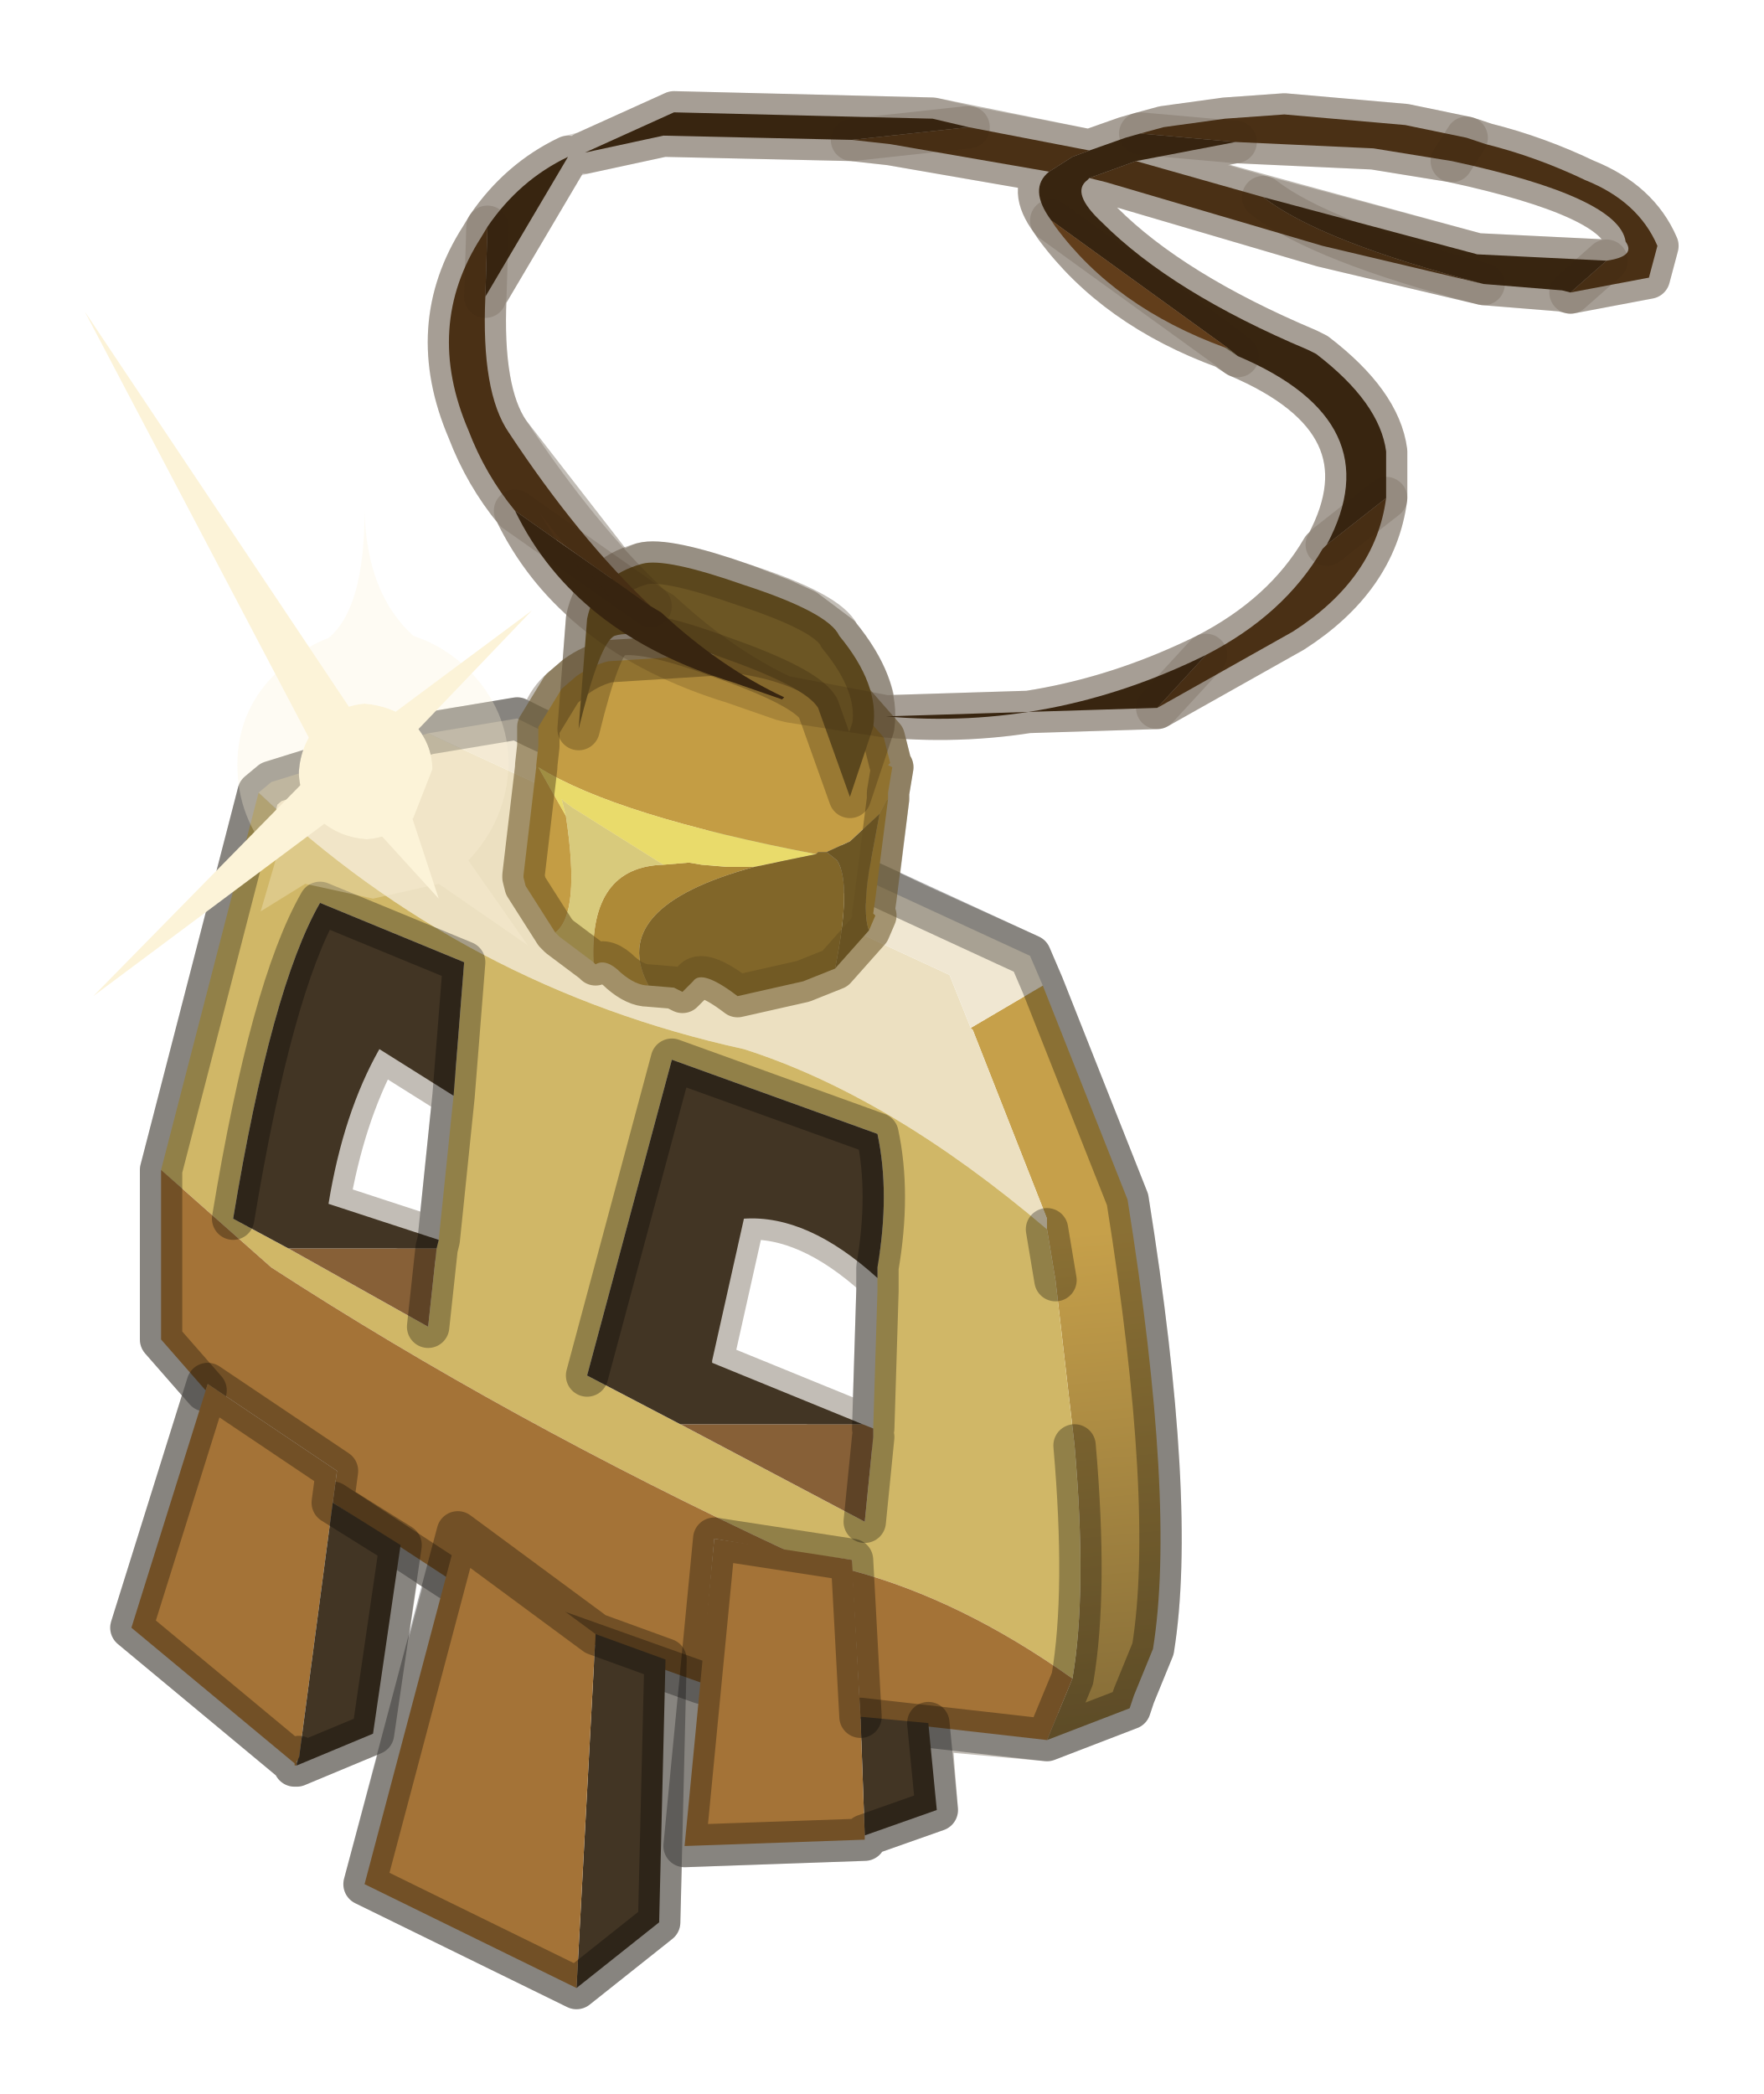
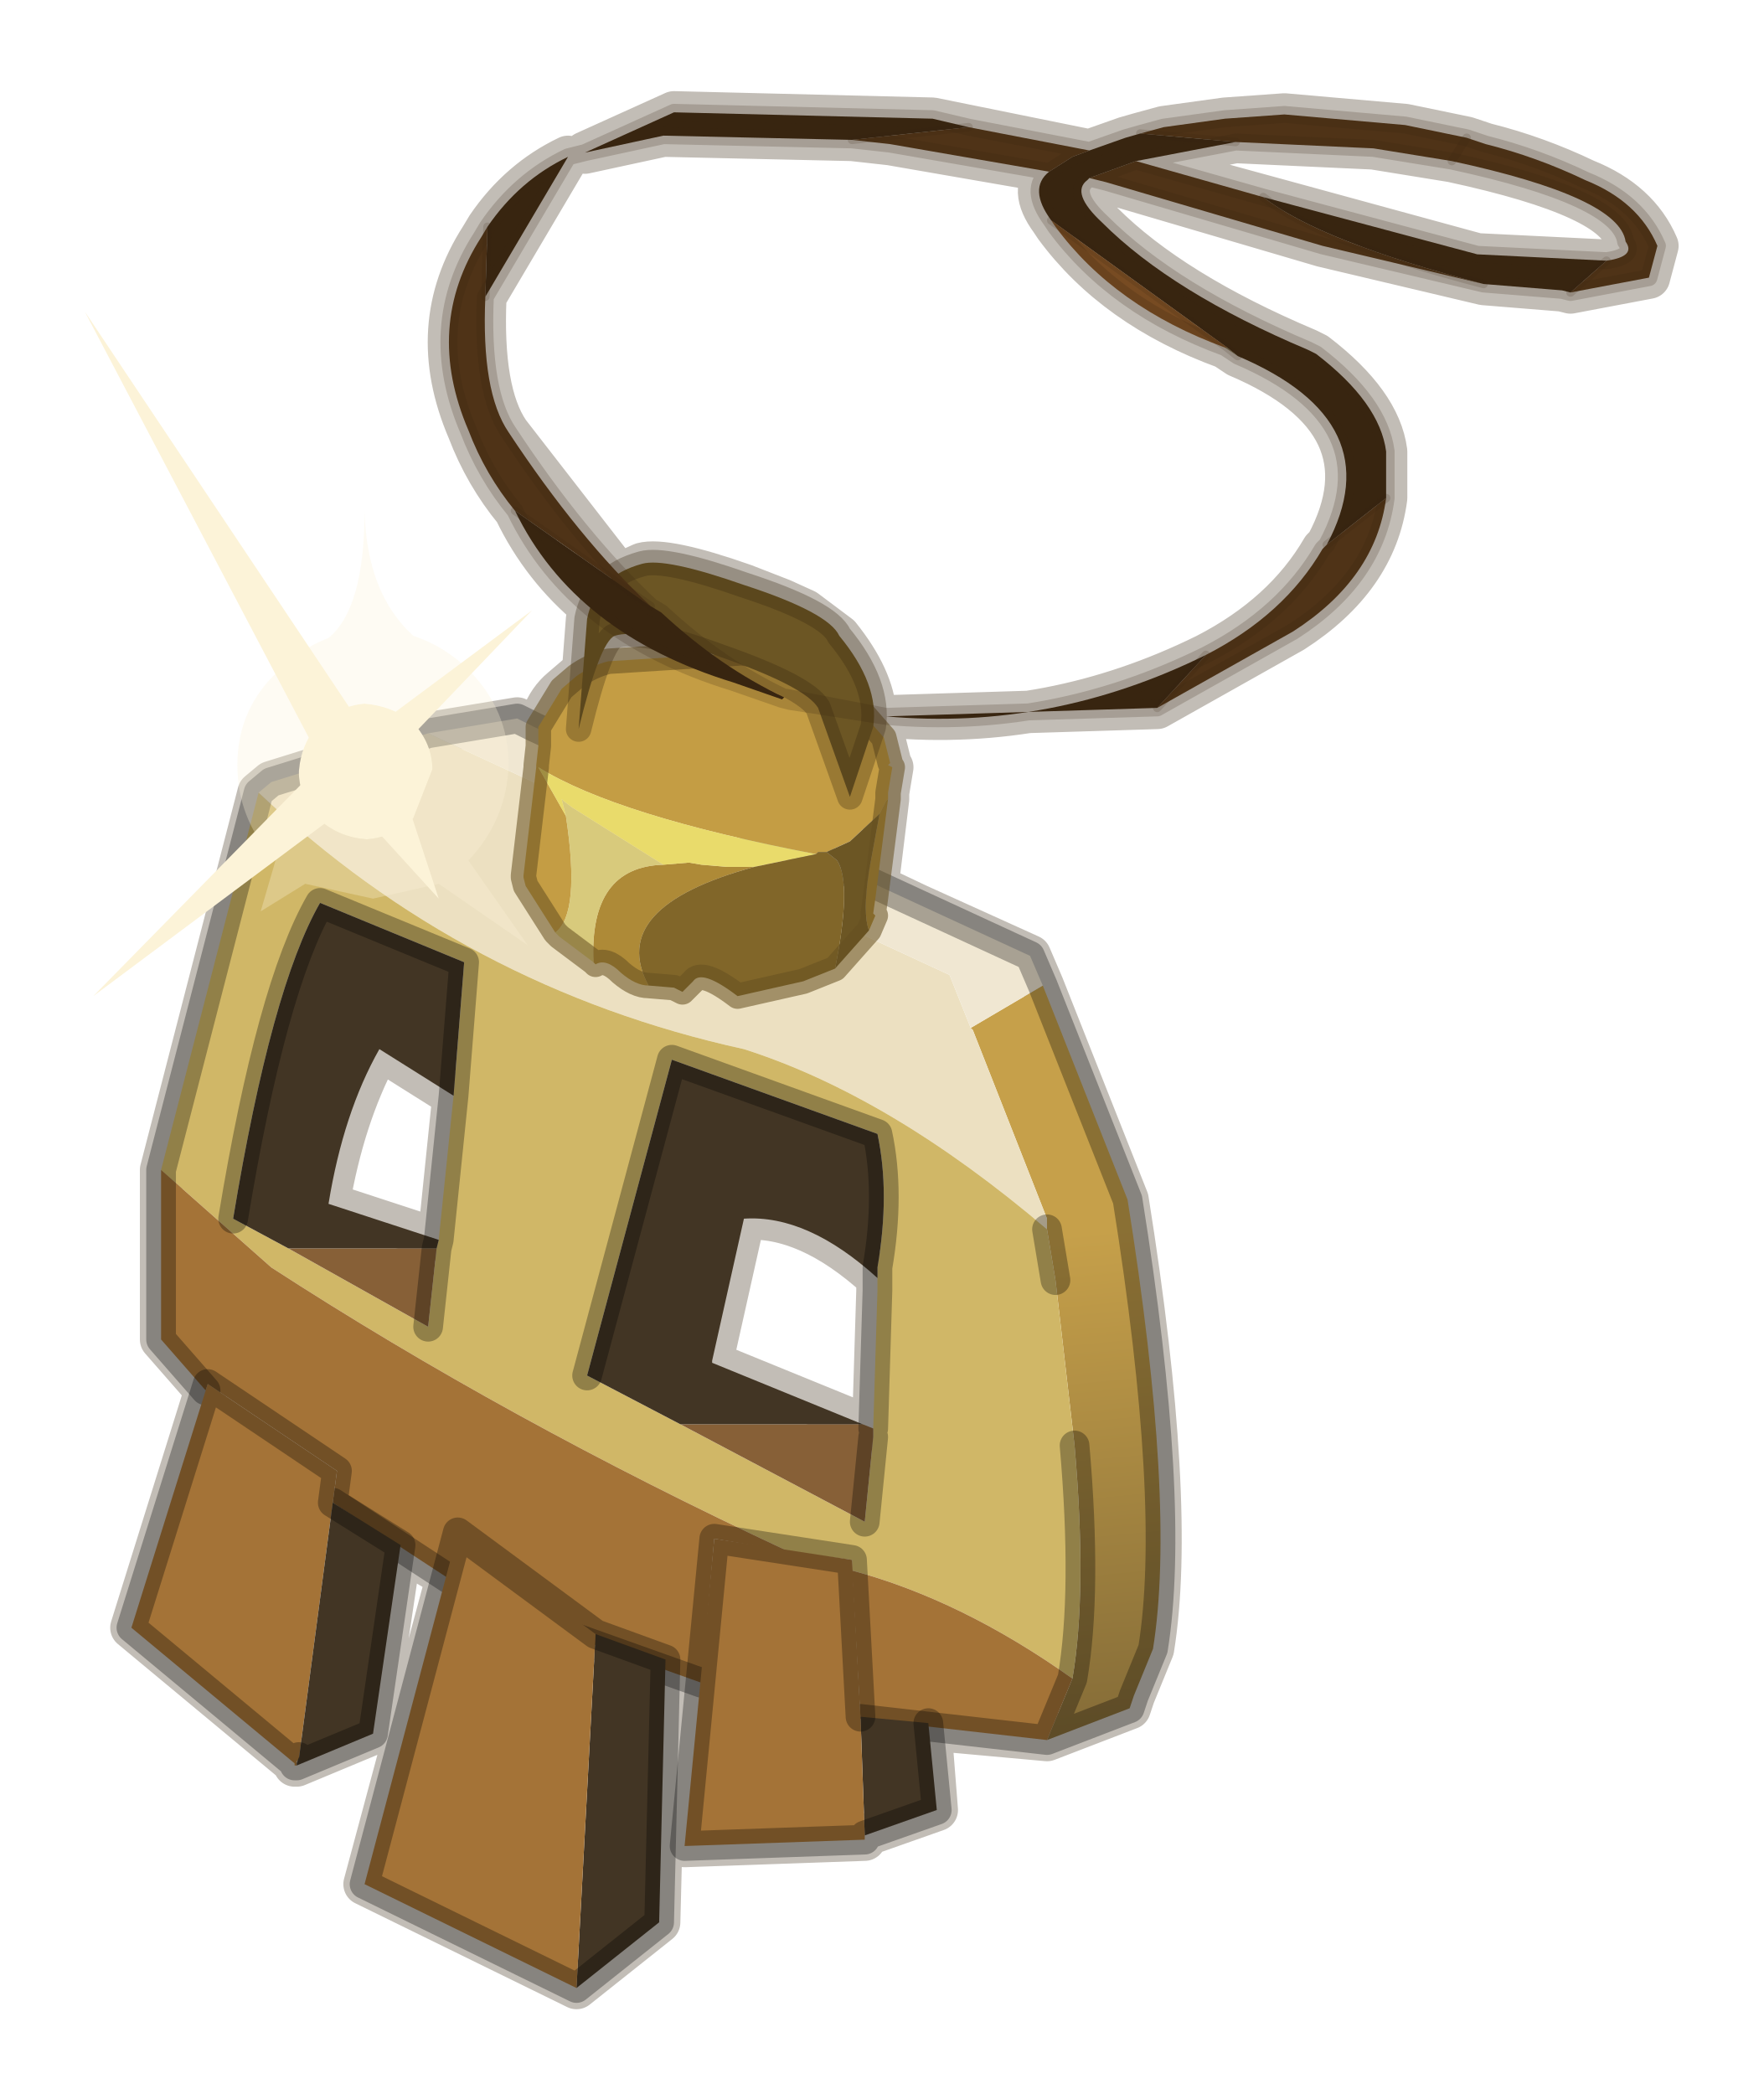
<svg xmlns="http://www.w3.org/2000/svg" xmlns:xlink="http://www.w3.org/1999/xlink" width="41.6" height="49.4" viewBox="254.4 175.8 41.6 49.4">
  <g transform="matrix(1, 0, 0, 1, 0, 0)">
    <use xlink:href="#object-0" width="37.6" height="45.45" transform="matrix(1, 0, 0, 1, 256.4, 177.75)" />
  </g>
  <defs>
    <g transform="matrix(1, 0, 0, 1, -256.4, -177.75)" id="object-0">
      <path fill="none" stroke="#382510" stroke-opacity="0.302" stroke-width="1" stroke-linecap="round" stroke-linejoin="round" d="M293.5 181.6Q293.05 180.55 291.8 180.05Q290.65 179.5 289.45 179.2L289 179.05L287.55 178.75L284.7 178.5L283.3 178.6L281.85 178.8L281.3 178.95L280.95 179.05L280.1 179.35L276.4 178.6L270.3 178.45L268.2 179.4L270.05 179L274.5 179.1L275.4 179.2L279.15 179.85Q278.65 180.25 279.2 181L279.3 181.15Q280.7 183.05 283.3 184L283.6 184.2Q287.25 185.75 285.7 188.65L285.6 188.75Q284.7 190.3 282.85 191.25Q279.2 193.05 275.3 192.7L281.7 192.5L284.9 190.7Q286.85 189.45 287.1 187.55L287.1 186.45Q286.95 185.3 285.45 184.15L285.25 184.05Q282.05 182.7 280.4 181.05Q279.65 180.35 280.05 180.05L280.1 180L280.5 180.1L285.6 181.6L289.4 182.5L291.25 182.65L291.45 182.7L293.3 182.35L293.5 181.6M286.8 179.3L288.65 179.6Q292.6 180.45 292.75 181.5Q293 181.85 292.3 181.95L289.25 181.8L281.2 179.6L283.55 179.15L286.8 179.3M274.2 190.8Q275 191.8 275.05 192.65L275 192.95L275.25 193.2L275.4 193.8L275.35 193.85L275.45 193.9L275.35 194.5L275.35 194.65L275.1 196.7L276.05 197.15L278.7 198.35L279 199.05L281 204.1Q282.15 211.3 281.6 214.7L281.15 215.8L281.05 216.1L279.1 216.85L276.35 216.6L276.5 218.5L274.8 219.1L274.8 219.2L270.55 219.35L270.95 215.5L270.1 215.25L269.95 221.15L268 222.7L263 220.25L264.95 213L263.85 212.35L263.2 216.7L261.4 217.45L261.35 217.45L261.35 217.4L257.5 214.2L259.25 208.6L258.2 207.4L258.2 203.4L260.5 194.5L260.8 194.25L264.5 193.1L266.6 192.75L267 192.95L267.1 193L267.1 192.95L267.2 192.7Q267.35 192.3 267.65 192.05L268 191.75L268.15 191.7L268.25 190.4L268.35 190.15Q267.2 189.2 266.55 187.85Q265.85 187 265.45 185.95Q264.4 183.5 265.75 181.4L265.9 181.15Q266.65 180.05 267.8 179.5L265.85 182.8Q265.75 185.05 266.4 186L269 189.35L269.55 189.1Q270.1 188.95 271.95 189.6L272.85 189.95L273.4 190.2L274.2 190.8M275.1 206.25L275 209.5L271.2 207.95L271.2 207.9L271.95 204.55Q273.45 204.45 275.1 205.95L275.1 206.25M269.15 190.75L268.9 190.8L268.5 191.5L268.75 191.4L269.85 191.15L269.15 190.75M263.35 200.55L265.1 201.65L264.75 205.05L262.15 204.2Q262.5 202.15 263.3 200.65L263.35 200.55M261.45 217.35L261.4 217.35L261.4 217.4L261.45 217.35" />
      <path fill-rule="evenodd" fill="url(#gradient-L7ce04a024eef3f1d72baf44871a60147)" stroke="none" d="M279.1 204.8L279.1 204.55L277.35 200.1L277.3 200.05L279 199.05L281 204.1Q282.15 211.3 281.6 214.7L281.15 215.8L281.05 216.1L279.1 216.85L279.7 215.4Q280.05 213.35 279.75 209.9L279.3 206L279.1 204.8" />
      <path fill-rule="evenodd" fill="#ece0c1" stroke="none" d="M277.3 200.05L277.35 200.1L279.1 204.55L279.1 204.8Q275.4 201.65 271.95 200.55Q265.35 199.1 260.5 194.5L260.8 194.25L264.5 193.1L276.8 198.8L277.3 200.05" />
      <path fill-rule="evenodd" fill="#d0b767" stroke="none" d="M279.1 204.8L279.3 206L279.75 209.9Q280.05 213.35 279.7 215.4Q277.1 213.55 274.5 212.85L274.5 212.6L273 212.4Q266.35 209.3 260.8 205.7L258.2 203.4L260.5 194.5Q265.35 199.1 271.95 200.55Q275.4 201.65 279.1 204.8M275 209.5L275.1 206.25L275.1 205.95L275.1 205.7Q275.4 203.95 275.1 202.55L270.25 200.8L268.25 208.25L270.45 209.4L274.8 211.7L275 209.7L275 209.5M265.1 201.65L265.35 198.5L261.95 197.1Q260.8 199.1 259.9 204.55L261.2 205.25L264.5 207.1L264.7 205.25L264.75 205.05L265.1 201.65" />
      <path fill-rule="evenodd" fill="#a47337" stroke="none" d="M279.7 215.4L279.1 216.85L274.7 216.35L274.5 212.85Q277.1 213.55 279.7 215.4M273 212.4L271.25 212.1L270.95 215.5L267.3 214.2L265.2 212.25L265 213.05L262.25 211.25L262.35 210.5L259.3 208.45L259.25 208.6L258.2 207.4L258.2 203.4L260.8 205.7Q266.35 209.3 273 212.4" />
      <path fill-rule="evenodd" fill="#f0e7d2" stroke="none" d="M279 199.05L277.3 200.05L276.8 198.8L264.5 193.1L266.6 192.75L267 192.95L278.7 198.35L279 199.05" />
      <path fill-rule="evenodd" fill="#876037" stroke="none" d="M275 209.5L275 209.7L274.8 211.7L270.45 209.4L274.75 209.4L275 209.5M261.2 205.25L264.7 205.25L264.5 207.1L261.2 205.25" />
      <path fill-rule="evenodd" fill="#423524" stroke="none" d="M270.45 209.4L268.25 208.25L270.25 200.8L275.1 202.55Q275.4 203.95 275.1 205.7L275.1 205.95Q273.45 204.45 271.95 204.55L271.2 207.9L271.2 207.95L274.75 209.4L270.45 209.4M259.9 204.55Q260.8 199.1 261.95 197.1L265.35 198.5L265.1 201.65L263.35 200.55Q262.5 202.05 262.15 204.2L264.75 205.05L264.7 205.25L261.2 205.25L259.9 204.55" />
-       <path fill="none" stroke="#000000" stroke-opacity="0.302" vector-effect="non-scaling-stroke" stroke-width="1" stroke-linecap="round" stroke-linejoin="round" d="M279.1 204.8L279.3 206M279.75 209.9Q280.05 213.35 279.7 215.4L279.1 216.85L281.05 216.1L281.15 215.8L281.6 214.7Q282.15 211.3 281 204.1L279 199.05L278.7 198.35L267 192.95L266.6 192.75L264.5 193.1L260.8 194.25L260.5 194.5L258.2 203.4L258.2 207.4L259.25 208.6M275.1 205.95L275.1 206.25L275 209.5M275 209.7L274.8 211.7M268.25 208.25L270.25 200.8L275.1 202.55Q275.4 203.95 275.1 205.7L275.1 205.95M270.95 215.5L267.3 214.2M265 213.05L262.25 211.25M279.1 216.85L274.7 216.35M265.1 201.65L265.35 198.5L261.95 197.1Q260.8 199.1 259.9 204.55M264.7 205.25L264.75 205.05L265.1 201.65M264.5 207.1L264.7 205.25" />
+       <path fill="none" stroke="#000000" stroke-opacity="0.302" vector-effect="non-scaling-stroke" stroke-width="0.7" stroke-linecap="round" stroke-linejoin="round" d="M279.1 204.8L279.3 206M279.75 209.9Q280.05 213.35 279.7 215.4L279.1 216.85L281.05 216.1L281.15 215.8L281.6 214.7Q282.15 211.3 281 204.1L279 199.05L278.7 198.35L267 192.95L266.6 192.75L264.5 193.1L260.8 194.25L260.5 194.5L258.2 203.4L258.2 207.4L259.25 208.6M275.1 205.95L275.1 206.25L275 209.5M275 209.7L274.8 211.7M268.25 208.25L270.25 200.8L275.1 202.55Q275.4 203.95 275.1 205.7L275.1 205.95M270.95 215.5L267.3 214.2M265 213.05L262.25 211.25M279.1 216.85L274.7 216.35M265.1 201.65L265.35 198.5L261.95 197.1Q260.8 199.1 259.9 204.55M264.7 205.25L264.75 205.05L265.1 201.65M264.5 207.1L264.7 205.25" />
      <path fill-rule="evenodd" fill="#a47337" stroke="none" d="M261.4 217.45L261.35 217.45L261.35 217.4L257.5 214.2L259.3 208.45L262.35 210.5L262.25 211.25L261.45 217.3L261.4 217.35L261.4 217.4L261.4 217.45L261.35 217.4L261.4 217.35L261.35 217.4L261.4 217.45" />
      <path fill-rule="evenodd" fill="#423524" stroke="none" d="M262.25 211.25L263.85 212.25L263.2 216.7L261.4 217.45L261.45 217.25L261.4 217.45L261.4 217.4L261.45 217.25L261.45 217.3L262.25 211.25" />
-       <path fill="none" stroke="#000000" stroke-opacity="0.302" vector-effect="non-scaling-stroke" stroke-width="1" stroke-linecap="round" stroke-linejoin="round" d="M261.4 217.45L261.35 217.45L261.35 217.4L257.5 214.2L259.3 208.45L262.35 210.5L262.25 211.25L263.85 212.25L263.2 216.7L261.4 217.45L261.45 217.25L261.4 217.4M261.45 217.3L261.4 217.35L261.35 217.4L261.4 217.45M261.45 217.25L261.45 217.3" />
+       <path fill="none" stroke="#000000" stroke-opacity="0.302" vector-effect="non-scaling-stroke" stroke-width="0.7" stroke-linecap="round" stroke-linejoin="round" d="M261.4 217.45L261.35 217.45L261.35 217.4L257.5 214.2L259.3 208.45L262.35 210.5L262.25 211.25L263.85 212.25L263.2 216.7L261.4 217.45L261.45 217.25L261.4 217.4M261.45 217.3L261.4 217.35L261.35 217.4L261.4 217.45M261.45 217.25L261.45 217.3" />
      <path fill-rule="evenodd" fill="#423524" stroke="none" d="M268.45 214.35L270.1 214.95L269.95 221.15L268 222.7L268.45 214.35" />
      <path fill-rule="evenodd" fill="#a47337" stroke="none" d="M268 222.7L263 220.25L265.2 211.95L268.45 214.35L268 222.7" />
-       <path fill="none" stroke="#000000" stroke-opacity="0.302" vector-effect="non-scaling-stroke" stroke-width="1" stroke-linecap="round" stroke-linejoin="round" d="M268.45 214.35L270.1 214.95L269.95 221.15L268 222.7L263 220.25L265.2 211.95L268.45 214.35" />
+       <path fill="none" stroke="#000000" stroke-opacity="0.302" vector-effect="non-scaling-stroke" stroke-width="0.7" stroke-linecap="round" stroke-linejoin="round" d="M268.45 214.35L270.1 214.95L269.95 221.15L268 222.7L263 220.25L265.2 211.95L268.45 214.35" />
      <path fill-rule="evenodd" fill="#423524" stroke="none" d="M274.7 216.3L276.3 216.45L276.5 218.5L274.8 219.1L274.7 216.3" />
      <path fill-rule="evenodd" fill="#a47337" stroke="none" d="M274.7 216.3L274.8 219.1L274.8 219.2L270.55 219.35L271.25 212.1L274.5 212.6L274.7 216.3" />
-       <path fill="none" stroke="#000000" stroke-opacity="0.302" vector-effect="non-scaling-stroke" stroke-width="1" stroke-linecap="round" stroke-linejoin="round" d="M274.8 219.1L276.5 218.5L276.3 216.45M274.7 216.3L274.5 212.6L271.25 212.1L270.55 219.35L274.8 219.2L274.8 219.1" />
+       <path fill="none" stroke="#000000" stroke-opacity="0.302" vector-effect="non-scaling-stroke" stroke-width="0.7" stroke-linecap="round" stroke-linejoin="round" d="M274.8 219.1L276.5 218.5L276.3 216.45M274.7 216.3L274.5 212.6L271.25 212.1L270.55 219.35L274.8 219.2L274.8 219.1" />
      <path fill-rule="evenodd" fill="#c49d44" stroke="none" d="M275.35 194.65L275.3 194.7L275.15 195L274.45 195.65L273.9 195.9L273.7 195.9L273.65 195.95Q268.95 195.05 267.1 193.9L267.75 195.05Q268.1 197.35 267.5 197.8L266.8 196.7L266.75 196.5L266.75 196.45L267.05 193.9L267.05 193.85L267.1 193.4L267.1 193.35L267.1 193.1L267.1 192.95L267.65 192.05L268 191.75Q268.35 191.5 268.75 191.4L271.9 191.2Q273.6 191.45 274.55 192.4L275.25 193.2L275.4 193.8L275.35 193.85L275.45 193.9L275.35 194.5L275.35 194.65" />
      <path fill-rule="evenodd" fill="#ae8a37" stroke="none" d="M275.15 195L275.3 194.7L275.35 194.65L275.05 197L275 197.35L275.05 197.4L274.9 197.75Q274.75 197.35 274.9 196.35L275.15 195M269.7 199.05Q269.4 199.05 269.05 198.75Q268.7 198.4 268.45 198.55L268.4 198.5Q268.3 196.25 270.05 196.2L270.65 196.15L270.95 196.2L271.55 196.25L272.2 196.25Q268.7 197.2 269.7 199.05" />
      <path fill-rule="evenodd" fill="#d8ca7c" stroke="none" d="M267.5 197.8Q268.1 197.35 267.75 195.05L267.65 194.65L267.7 194.7L267.9 194.85L270.05 196.2Q268.3 196.25 268.4 198.5L267.6 197.9L267.5 197.8" />
      <path fill-rule="evenodd" fill="#e9db6b" stroke="none" d="M267.75 195.05L267.1 193.9Q268.95 195.05 273.65 195.95L272.2 196.25L271.55 196.25L270.95 196.2L270.65 196.15L270.05 196.2L267.9 194.85L267.7 194.7L267.65 194.65L267.75 195.05" />
      <path fill-rule="evenodd" fill="#816629" stroke="none" d="M273.65 195.95L273.7 195.9L273.9 195.9L274.15 196.1Q274.5 196.65 274.1 198.65L273.35 198.95L271.8 199.3Q270.95 198.65 270.75 198.95L270.5 199.2L270.3 199.1L269.7 199.05Q268.7 197.2 272.2 196.25L273.65 195.95" />
      <path fill-rule="evenodd" fill="#6c5624" stroke="none" d="M273.9 195.9L274.45 195.65L275.15 195L274.9 196.35Q274.75 197.35 274.9 197.75L274.1 198.65Q274.5 196.65 274.15 196.1L273.9 195.9" />
-       <path fill="none" stroke="#665122" stroke-opacity="0.553" vector-effect="non-scaling-stroke" stroke-width="1" stroke-linecap="round" stroke-linejoin="round" d="M275.35 194.65L275.35 194.5L275.45 193.9M275.4 193.8L275.25 193.2L274.55 192.4Q273.6 191.45 271.9 191.2L268.75 191.4Q268.35 191.5 268 191.75L267.65 192.05L267.1 192.95L267.1 193.1L267.1 193.35L267.1 193.4L267.05 193.85L267.05 193.9L266.75 196.45L266.75 196.5L266.8 196.7L267.5 197.8L267.6 197.9L268.4 198.5L268.45 198.55Q268.7 198.4 269.05 198.75Q269.4 199.05 269.7 199.05L270.3 199.1L270.5 199.2L270.75 198.95Q270.95 198.65 271.8 199.3L273.35 198.95L274.1 198.65L274.9 197.75L275.05 197.4L275 197.35L275.05 197L275.35 194.65" />
+       <path fill="none" stroke="#665122" stroke-opacity="0.553" vector-effect="non-scaling-stroke" stroke-width="0.6" stroke-linecap="round" stroke-linejoin="round" d="M275.35 194.65L275.35 194.5L275.45 193.9M275.4 193.8L275.25 193.2L274.55 192.4Q273.6 191.45 271.9 191.2L268.75 191.4Q268.35 191.5 268 191.75L267.65 192.05L267.1 192.95L267.1 193.1L267.1 193.35L267.1 193.4L267.05 193.85L267.05 193.9L266.75 196.45L266.75 196.5L266.8 196.7L267.5 197.8L267.6 197.9L268.4 198.5L268.45 198.55Q268.7 198.4 269.05 198.75Q269.4 199.05 269.7 199.05L270.3 199.1L270.5 199.2L270.75 198.95Q270.95 198.65 271.8 199.3L273.35 198.95L274.1 198.65L274.9 197.75L275.05 197.4L275 197.35L275.05 197L275.35 194.65" />
      <path fill-rule="evenodd" fill="#6c5624" stroke="none" d="M271.4 191.3Q269.5 190.6 268.9 190.8Q268.55 190.95 268.05 193L268.25 190.4Q268.45 189.4 269.55 189.1Q270.1 188.95 271.95 189.6Q273.95 190.25 274.2 190.8Q275.15 191.95 275 192.95L274.45 194.6L273.7 192.5Q273.4 192 271.4 191.3" />
-       <path fill="none" stroke="#382510" stroke-opacity="0.302" vector-effect="non-scaling-stroke" stroke-width="1" stroke-linecap="round" stroke-linejoin="round" d="M271.4 191.3Q269.5 190.6 268.9 190.8Q268.55 190.95 268.05 193L268.25 190.4Q268.45 189.4 269.55 189.1Q270.1 188.95 271.95 189.6Q273.95 190.25 274.2 190.8Q275.15 191.95 275 192.95L274.45 194.6L273.7 192.5Q273.4 192 271.4 191.3" />
+       <path fill="none" stroke="#382510" stroke-opacity="0.302" vector-effect="non-scaling-stroke" stroke-width="0.6" stroke-linecap="round" stroke-linejoin="round" d="M271.4 191.3Q269.5 190.6 268.9 190.8Q268.55 190.95 268.05 193L268.25 190.4Q268.45 189.4 269.55 189.1Q270.1 188.95 271.95 189.6Q273.95 190.25 274.2 190.8Q275.15 191.95 275 192.95L274.45 194.6L273.7 192.5Q273.4 192 271.4 191.3" />
      <path fill-rule="evenodd" fill="#4f3317" stroke="none" d="M289 179.05L289.45 179.2Q290.65 179.5 291.8 180.05Q293.05 180.55 293.5 181.6L293.3 182.35L291.45 182.7L292.3 181.95Q293 181.85 292.75 181.5Q292.6 180.45 288.65 179.6L289 179.05L288.65 179.6L286.8 179.3L283.55 179.15L281.3 178.95L281.85 178.8L283.3 178.6L284.7 178.5L287.55 178.75L289 179.05M289.4 182.5L285.6 181.6L280.5 180.1L280.1 180L281.2 179.6L284.2 180.45Q285.55 181.5 289.4 182.5M287.1 187.55Q286.85 189.45 284.9 190.7L281.7 192.5L282.85 191.25Q284.7 190.3 285.6 188.75L285.7 188.65L287.1 187.55M266.55 187.85Q265.85 187 265.45 185.95Q264.4 183.5 265.75 181.4L265.9 181.15L265.85 182.8Q265.75 185.05 266.4 186Q268.05 188.5 269.75 190.1L266.55 187.85M277.25 178.8L280.1 179.35L279.7 179.5L279.15 179.85L275.4 179.2L274.5 179.1L277.25 178.8" />
      <path fill-rule="evenodd" fill="#382510" stroke="none" d="M292.3 181.95L291.45 182.7L291.25 182.65L289.4 182.5Q285.55 181.5 284.2 180.45L289.25 181.8L292.3 181.95M280.1 180L280.05 180.05Q279.65 180.35 280.4 181.05Q282.05 182.7 285.25 184.05L285.45 184.15Q286.95 185.3 287.1 186.45L287.1 187.55L285.7 188.65Q287.25 185.75 283.6 184.2L283.35 184L279.2 181Q278.65 180.25 279.15 179.85L279.7 179.5L280.1 179.35L280.95 179.05L281.3 178.95L283.55 179.15L281.2 179.6L280.1 180M281.7 192.5L275.3 192.7Q279.2 193.05 282.85 191.25L281.7 192.5M272.85 192.3L271.7 191.9Q267.95 190.75 266.55 187.85L269.75 190.1L270 190.25Q271.4 191.55 272.9 192.25L272.85 192.3M265.9 181.15Q266.65 180.05 267.8 179.5L265.85 182.8L265.9 181.15M268.2 179.4L270.3 178.45L276.4 178.6L277.25 178.8L274.5 179.1L270.05 179L268.2 179.4" />
      <path fill-rule="evenodd" fill="#774b22" stroke="none" d="M279.2 181L283.35 184L283.3 184Q280.7 183.05 279.3 181.15L279.2 181" />
      <path fill-rule="evenodd" fill="#71684a" stroke="none" d="M283.35 184L283.6 184.2L283.3 184L283.35 184" />
      <path fill-rule="evenodd" fill="#3c4a4f" stroke="none" d="M283.3 184L283.35 184L283.3 184" />
-       <path fill="none" stroke="#382510" stroke-opacity="0.2" vector-effect="non-scaling-stroke" stroke-width="1" stroke-linecap="round" stroke-linejoin="round" d="M291.45 182.7L293.3 182.35L293.5 181.6Q293.05 180.55 291.8 180.05Q290.65 179.5 289.45 179.2L289 179.05L287.55 178.75L284.7 178.5L283.3 178.6L281.85 178.8L281.3 178.95L280.95 179.05L280.1 179.35L277.25 178.8L276.4 178.6L270.3 178.45L268.2 179.4L267.8 179.5Q266.65 180.05 265.9 181.15L265.75 181.4Q264.4 183.5 265.45 185.95Q265.85 187 266.55 187.85Q267.95 190.75 271.7 191.9L272.85 192.3L273.05 192.35L275.3 192.7L281.7 192.5L284.9 190.7Q286.85 189.45 287.1 187.55L287.1 186.45Q286.95 185.3 285.45 184.15L285.25 184.05Q282.05 182.7 280.4 181.05Q279.65 180.35 280.05 180.05L280.1 180L280.5 180.1L285.6 181.6L289.4 182.5L291.25 182.65L291.45 182.7M288.65 179.6Q292.6 180.45 292.75 181.5Q293 181.85 292.3 181.95L289.25 181.8L284.2 180.45L281.2 179.6L280.1 180M281.2 179.6L283.55 179.15L286.8 179.3L288.65 179.6M268.2 179.4L270.05 179L274.5 179.1L275.4 179.2L279.15 179.85Q278.65 180.25 279.2 181L279.3 181.15Q280.7 183.05 283.3 184L283.6 184.2Q287.25 185.75 285.7 188.65L285.6 188.75Q284.7 190.3 282.85 191.25Q279.2 193.05 275.3 192.7L272.95 192.25L272.9 192.25Q271.4 191.55 270 190.25L269.75 190.1Q268.05 188.5 266.4 186Q265.75 185.05 265.85 182.8L267.8 179.5M280.1 179.35L279.7 179.5L279.15 179.85M273.05 192.35L272.95 192.25" />
-       <path fill="none" stroke="#382510" stroke-opacity="0.153" vector-effect="non-scaling-stroke" stroke-width="1" stroke-linecap="round" stroke-linejoin="round" d="M289 179.05L288.65 179.6M292.3 181.95L291.45 182.7M283.55 179.15L281.3 178.95M284.2 180.45Q285.55 181.5 289.4 182.5M274.5 179.1L277.25 178.8M279.2 181L283.35 184L283.6 184.2M285.7 188.65L287.1 187.55M282.85 191.25L281.7 192.5M265.85 182.8L265.9 181.15M266.55 187.85L269.75 190.1" />
+       <path fill="none" stroke="#382510" stroke-opacity="0.2" vector-effect="non-scaling-stroke" stroke-width="0.4" stroke-linecap="round" stroke-linejoin="round" d="M291.45 182.7L293.3 182.35L293.5 181.6Q293.05 180.55 291.8 180.05Q290.65 179.5 289.45 179.2L289 179.05L287.55 178.75L284.7 178.5L283.3 178.6L281.85 178.8L281.3 178.95L280.95 179.05L280.1 179.35L277.25 178.8L276.4 178.6L270.3 178.45L268.2 179.4L267.8 179.5Q266.65 180.05 265.9 181.15L265.75 181.4Q264.4 183.5 265.45 185.95Q265.85 187 266.55 187.85Q267.95 190.75 271.7 191.9L272.85 192.3L273.05 192.35L275.3 192.7L281.7 192.5L284.9 190.7Q286.85 189.45 287.1 187.55L287.1 186.45Q286.95 185.3 285.45 184.15L285.25 184.05Q282.05 182.7 280.4 181.05Q279.65 180.35 280.05 180.05L280.1 180L280.5 180.1L285.6 181.6L289.4 182.5L291.25 182.65L291.45 182.7M288.65 179.6Q292.6 180.45 292.75 181.5Q293 181.85 292.3 181.95L289.25 181.8L284.2 180.45L281.2 179.6L280.1 180M281.2 179.6L283.55 179.15L286.8 179.3L288.65 179.6M268.2 179.4L270.05 179L274.5 179.1L275.4 179.2L279.15 179.85Q278.65 180.25 279.2 181L279.3 181.15Q280.7 183.05 283.3 184L283.6 184.2Q287.25 185.75 285.7 188.65L285.6 188.75Q284.7 190.3 282.85 191.25Q279.2 193.05 275.3 192.7L272.95 192.25L272.9 192.25Q271.4 191.55 270 190.25L269.75 190.1Q268.05 188.5 266.4 186Q265.75 185.05 265.85 182.8L267.8 179.5M280.1 179.35L279.7 179.5L279.15 179.85M273.05 192.35L272.95 192.25" />
+       <path fill="none" stroke="#382510" stroke-opacity="0.153" vector-effect="non-scaling-stroke" stroke-width="0.2" stroke-linecap="round" stroke-linejoin="round" d="M289 179.05L288.65 179.6M292.3 181.95L291.45 182.7M283.55 179.15L281.3 178.95M284.2 180.45Q285.55 181.5 289.4 182.5M274.5 179.1L277.25 178.8M279.2 181L283.35 184L283.6 184.2M285.7 188.65L287.1 187.55M282.85 191.25L281.7 192.5M265.85 182.8L265.9 181.15M266.55 187.85L269.75 190.1" />
      <path fill-rule="evenodd" fill="#fcf3d8" fill-opacity="0.302" stroke="none" d="M265.45 196.1Q266.35 195.15 266.4 193.85Q266.4 192.55 265.45 191.6Q264.9 191.05 264.15 190.8Q263.05 189.8 263 187.85Q263 190.15 262.15 190.85Q261.5 191.1 261 191.6Q260 192.5 260 193.85Q260 195.1 260.85 196.05L260.9 196.1L260.55 197.3L261.6 196.65L263.2 197L264.75 196.65L266.85 198.1L265.45 196.1M264.6 193.95L264.15 195.1Q263.7 195.55 263.05 195.6Q262.4 195.55 261.95 195.15Q261.45 194.65 261.45 194Q261.5 193.35 261.9 192.9Q262.4 192.45 263 192.4Q263.65 192.45 264.15 192.85Q264.6 193.35 264.6 193.95" />
      <path fill-rule="evenodd" fill="#fcf3d8" stroke="none" d="M264.6 193.95Q264.6 193.35 264.15 192.85Q263.65 192.45 263 192.4Q262.4 192.45 261.9 192.9Q261.5 193.35 261.45 194Q261.45 194.65 261.95 195.15Q262.4 195.55 263.05 195.6Q263.7 195.55 264.15 195.1L264.6 193.95" />
      <path fill-rule="evenodd" fill="#fcf3d8" stroke="none" d="M263.05 193.1L266.95 190.2L263.65 193.65L264.75 197L262.7 194.75L256.6 199.3L262 193.8L256.4 183.15L263.05 193.1" />
    </g>
    <linearGradient gradientTransform="matrix(0.0012, 0.0107, -0.0021, 0.0002, 279.8, 207.85)" gradientUnits="userSpaceOnUse" spreadMethod="pad" id="gradient-L7ce04a024eef3f1d72baf44871a60147" x1="-819.2" x2="819.2">
      <stop offset="0.333" stop-color="#c6a04a" stop-opacity="1" />
      <stop offset="0.992" stop-color="#866d38" stop-opacity="1" />
    </linearGradient>
  </defs>
</svg>
